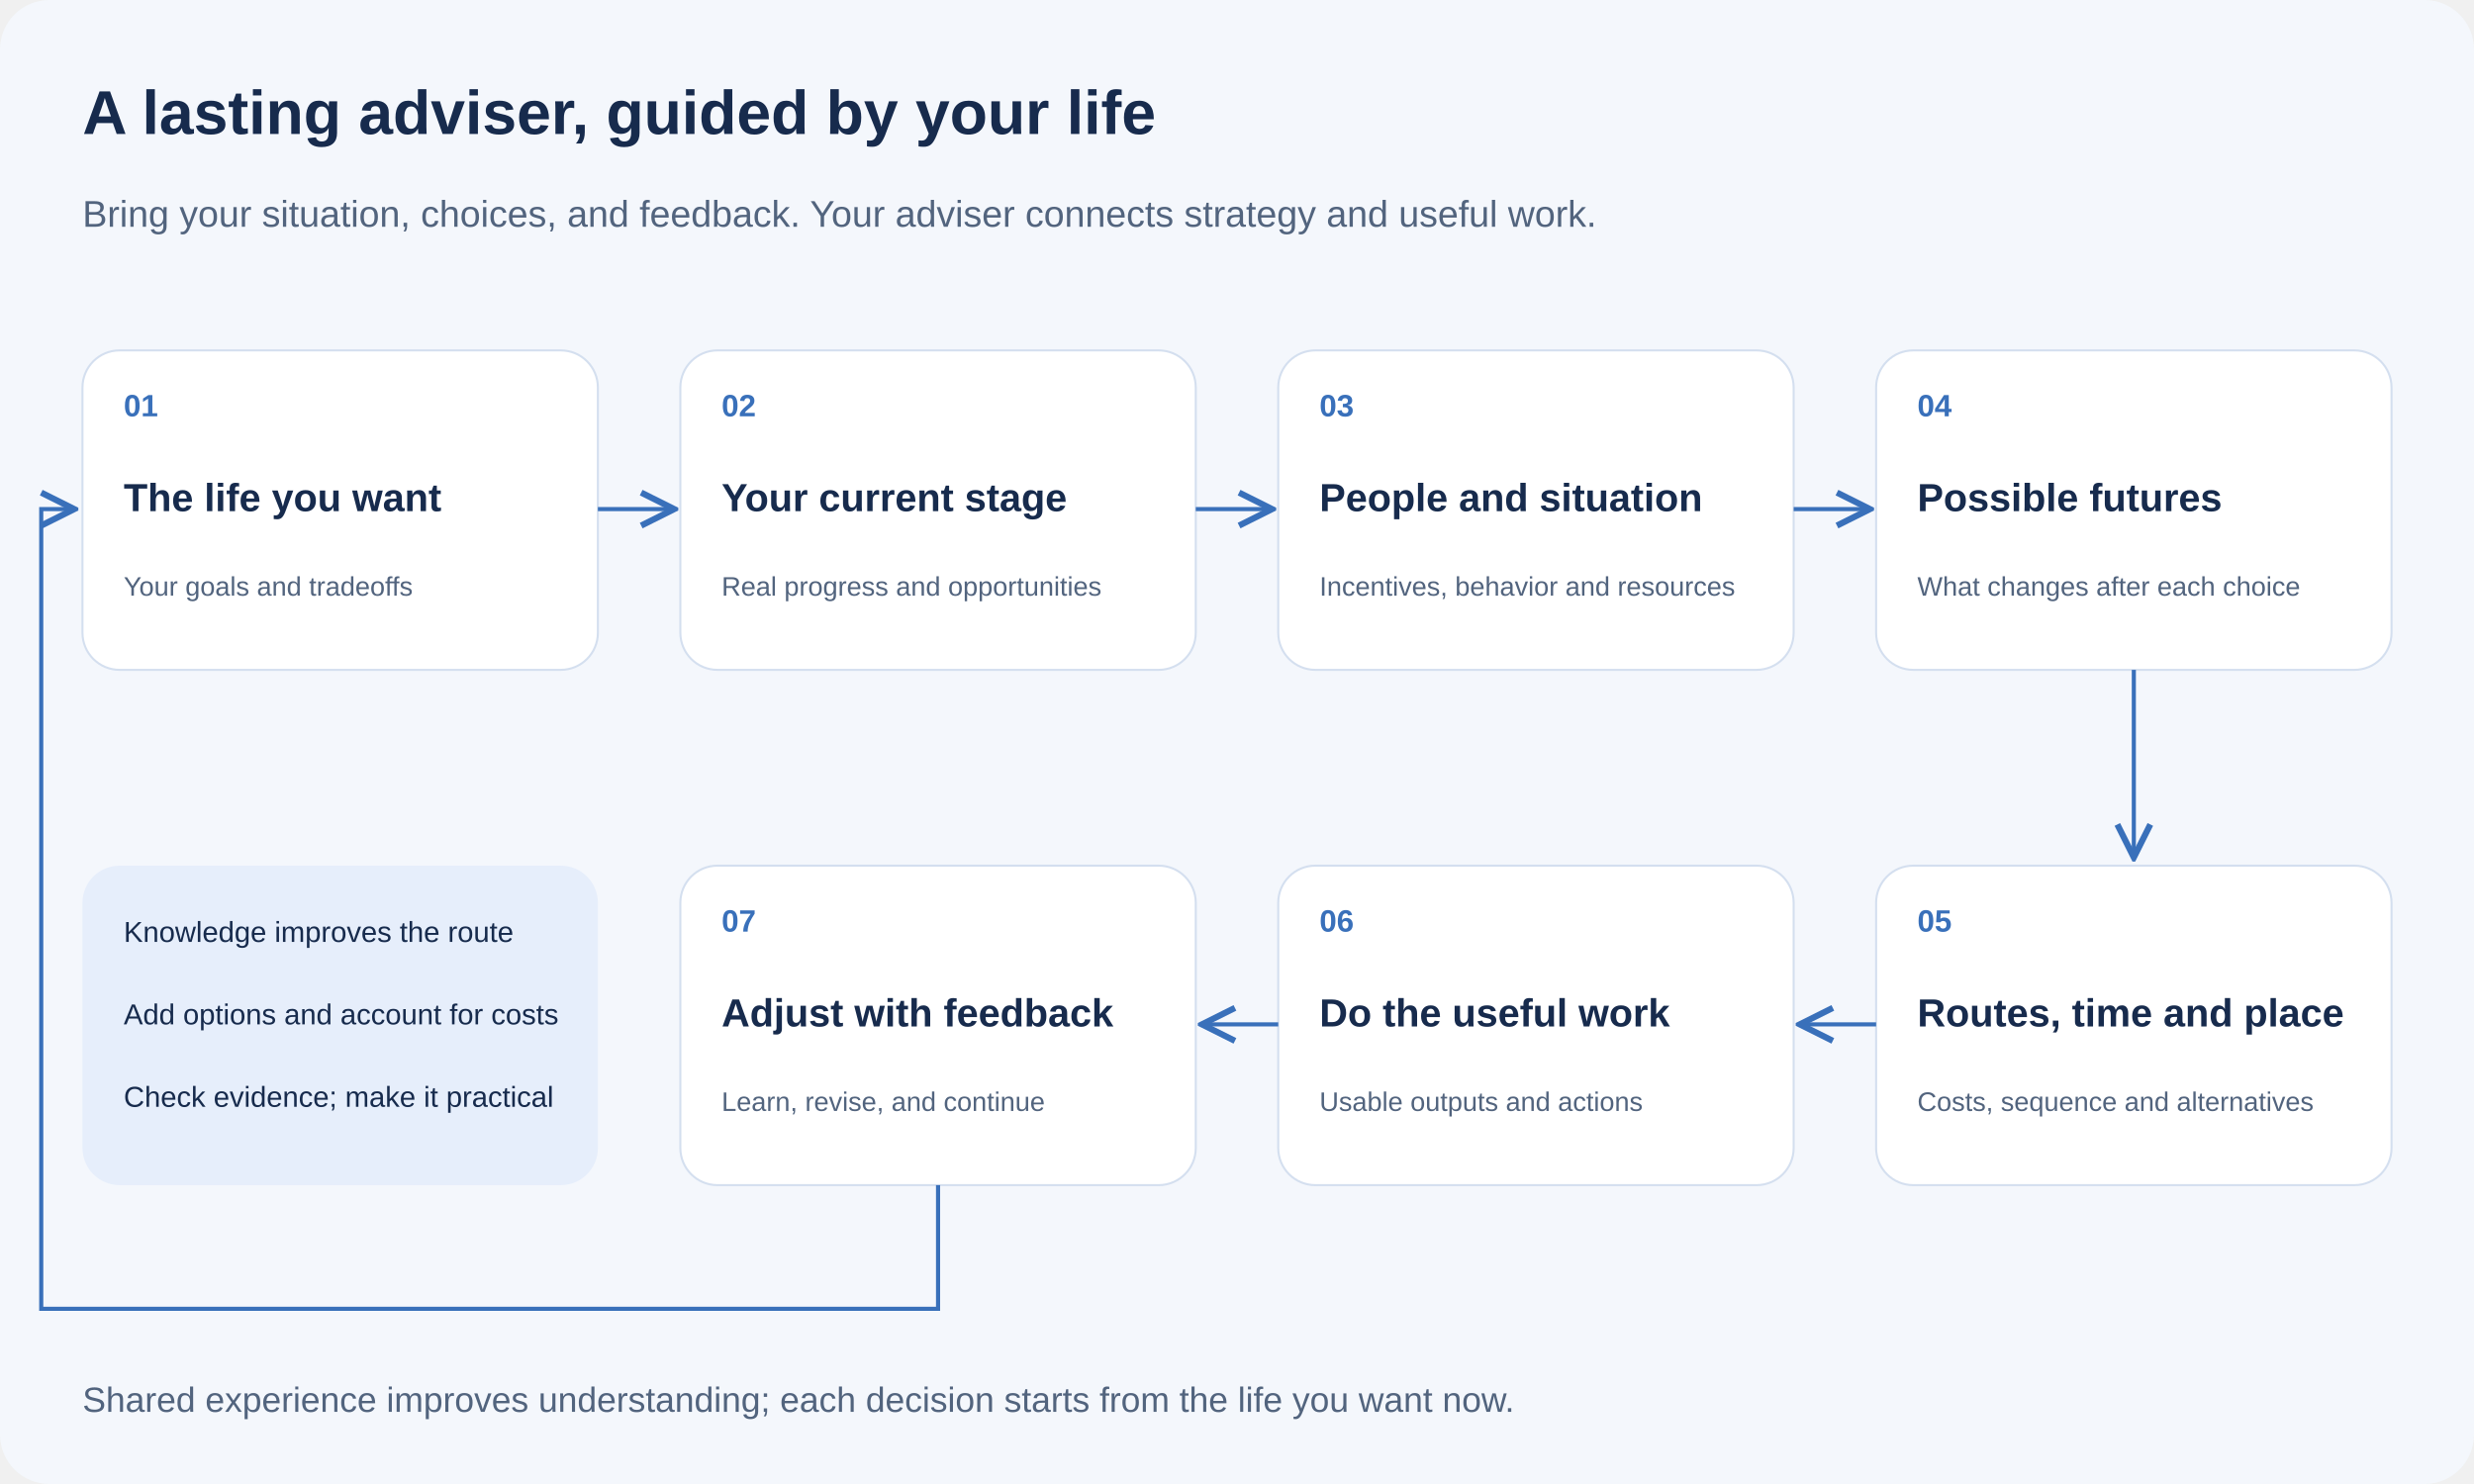
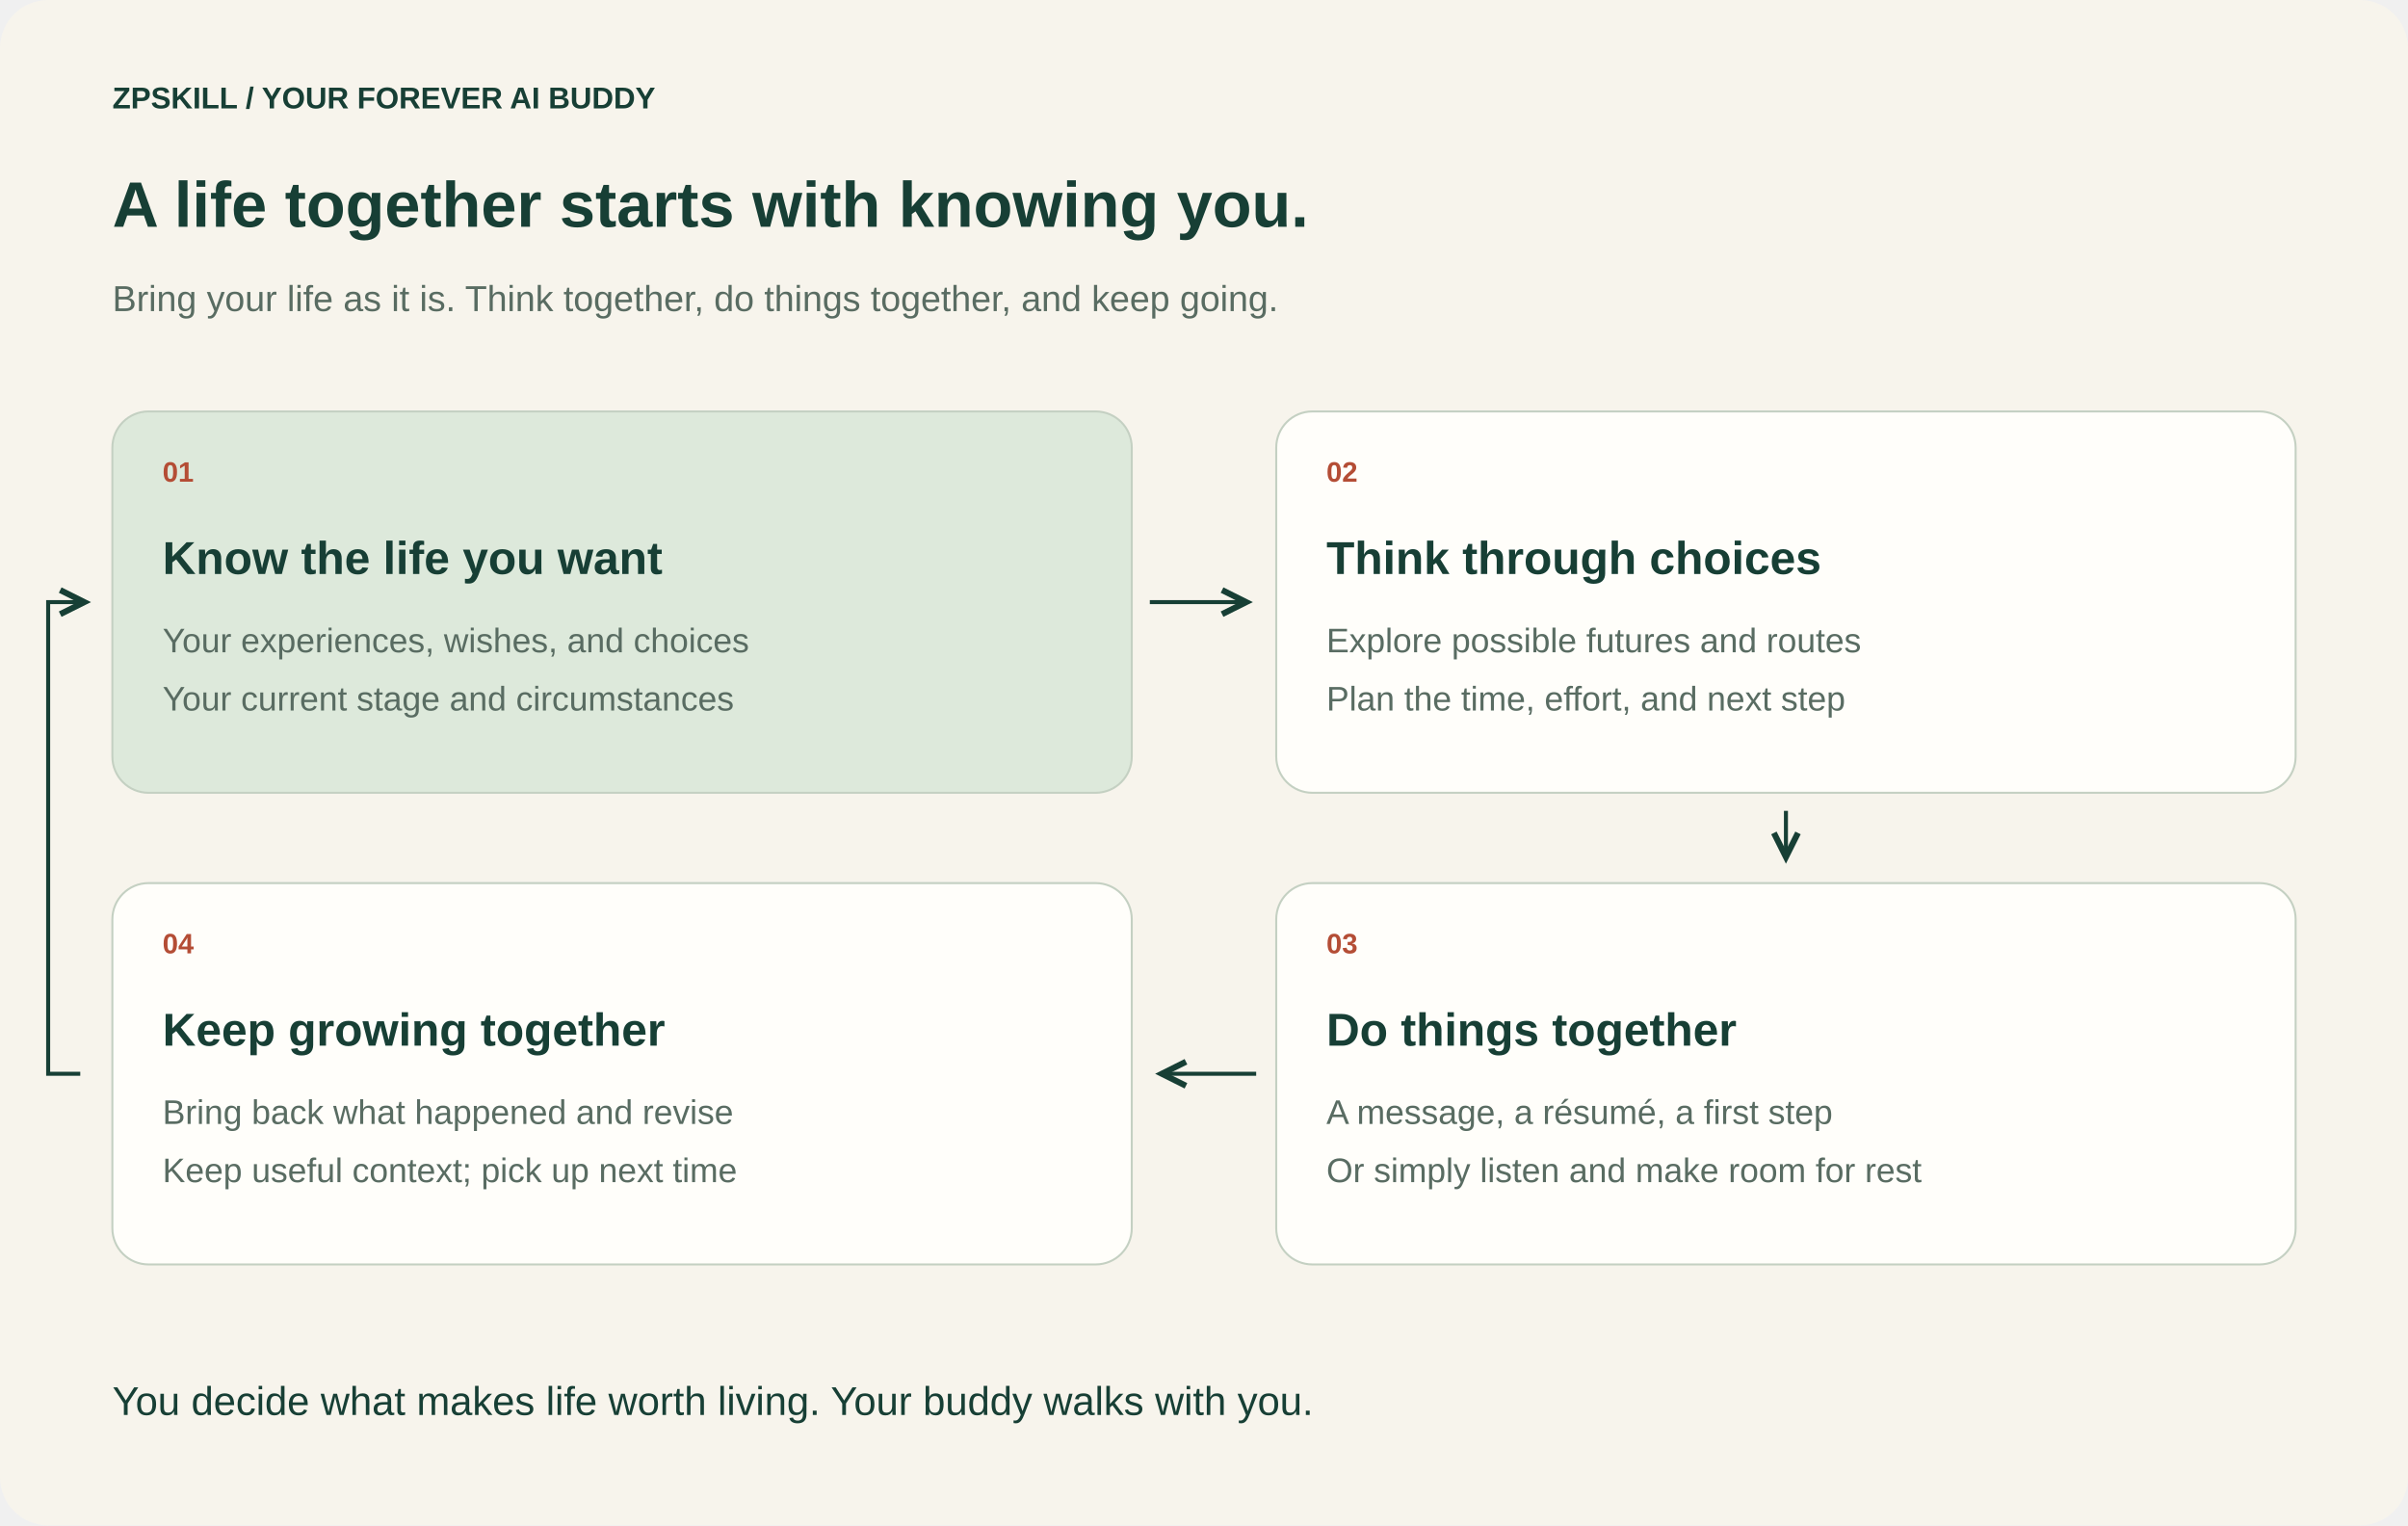
- <svg xmlns="http://www.w3.org/2000/svg" width="1200" height="720" viewBox="0 0 1200 720" role="img" aria-labelledby="title desc">
+ <svg xmlns="http://www.w3.org/2000/svg" width="1200" height="760" viewBox="0 0 1200 760" role="img" aria-labelledby="title desc">
  <defs>
-     <marker id="arrow" markerWidth="10" markerHeight="10" refX="8" refY="5" orient="auto">
-       <path d="M1 1L9 5L1 9" fill="none" stroke="#3970ba" stroke-width="1.5" />
+     <marker id="arrow" markerWidth="9" markerHeight="9" refX="7" refY="4" orient="auto">
+       <path d="M1 1L7 4L1 7" fill="none" stroke="#173F35" stroke-width="1.5" />
    </marker>
  </defs>
-   <rect width="1200" height="720" rx="24" fill="#f4f7fc" />
-   <g font-family="-apple-system,BlinkMacSystemFont,Segoe UI,PingFang SC,Arial,sans-serif">
-     <text x="40" y="65" font-size="30" font-weight="700" fill="#172b4d">A lasting adviser, guided by your life</text>
-     <text x="40" y="110" font-size="18" fill="#52647e">Bring your situation, choices, and feedback. Your adviser connects strategy and useful work.</text>
-     <rect x="40" y="170" width="250" height="155" rx="18" fill="white" stroke="#d4dfef" />
-     <text x="60" y="202" font-size="15" font-weight="700" fill="#3970ba">01</text>
-     <text x="60" y="248" font-size="19" font-weight="650" fill="#172b4d">The life you want</text>
-     <text x="60" y="289" font-size="13" fill="#52647e">Your goals and tradeoffs</text>
-     <rect x="330" y="170" width="250" height="155" rx="18" fill="white" stroke="#d4dfef" />
-     <text x="350" y="202" font-size="15" font-weight="700" fill="#3970ba">02</text>
-     <text x="350" y="248" font-size="19" font-weight="650" fill="#172b4d">Your current stage</text>
-     <text x="350" y="289" font-size="13" fill="#52647e">Real progress and opportunities</text>
-     <rect x="620" y="170" width="250" height="155" rx="18" fill="white" stroke="#d4dfef" />
-     <text x="640" y="202" font-size="15" font-weight="700" fill="#3970ba">03</text>
-     <text x="640" y="248" font-size="19" font-weight="650" fill="#172b4d">People and situation</text>
-     <text x="640" y="289" font-size="13" fill="#52647e">Incentives, behavior and resources</text>
-     <rect x="910" y="170" width="250" height="155" rx="18" fill="white" stroke="#d4dfef" />
-     <text x="930" y="202" font-size="15" font-weight="700" fill="#3970ba">04</text>
-     <text x="930" y="248" font-size="19" font-weight="650" fill="#172b4d">Possible futures</text>
-     <text x="930" y="289" font-size="13" fill="#52647e">What changes after each choice</text>
-     <rect x="910" y="420" width="250" height="155" rx="18" fill="white" stroke="#d4dfef" />
-     <text x="930" y="452" font-size="15" font-weight="700" fill="#3970ba">05</text>
-     <text x="930" y="498" font-size="19" font-weight="650" fill="#172b4d">Routes, time and place</text>
-     <text x="930" y="539" font-size="13" fill="#52647e">Costs, sequence and alternatives</text>
-     <rect x="620" y="420" width="250" height="155" rx="18" fill="white" stroke="#d4dfef" />
-     <text x="640" y="452" font-size="15" font-weight="700" fill="#3970ba">06</text>
-     <text x="640" y="498" font-size="19" font-weight="650" fill="#172b4d">Do the useful work</text>
-     <text x="640" y="539" font-size="13" fill="#52647e">Usable outputs and actions</text>
-     <rect x="330" y="420" width="250" height="155" rx="18" fill="white" stroke="#d4dfef" />
-     <text x="350" y="452" font-size="15" font-weight="700" fill="#3970ba">07</text>
-     <text x="350" y="498" font-size="19" font-weight="650" fill="#172b4d">Adjust with feedback</text>
-     <text x="350" y="539" font-size="13" fill="#52647e">Learn, revise, and continue</text>
-     <path d="M290 247H325" stroke="#3970ba" stroke-width="2" fill="none" marker-end="url(#arrow)" />
-     <path d="M580 247H615" stroke="#3970ba" stroke-width="2" fill="none" marker-end="url(#arrow)" />
-     <path d="M870 247H905" stroke="#3970ba" stroke-width="2" fill="none" marker-end="url(#arrow)" />
-     <path d="M1035 325V414" stroke="#3970ba" stroke-width="2" fill="none" marker-end="url(#arrow)" />
-     <path d="M910 497H875" stroke="#3970ba" stroke-width="2" fill="none" marker-end="url(#arrow)" />
-     <path d="M620 497H585" stroke="#3970ba" stroke-width="2" fill="none" marker-end="url(#arrow)" />
-     <path d="M455 575V635H20V247H34" stroke="#3970ba" stroke-width="2" fill="none" marker-end="url(#arrow)" />
-     <rect x="40" y="420" width="250" height="155" rx="18" fill="#e6eefb" />
-     <text x="60" y="457" font-size="14" fill="#172b4d">Knowledge improves the route</text>
-     <text x="60" y="497" font-size="14" fill="#172b4d">Add options and account for costs</text>
-     <text x="60" y="537" font-size="14" fill="#172b4d">Check evidence; make it practical</text>
-     <text x="40" y="685" font-size="17" fill="#52647e">Shared experience improves understanding; each decision starts from the life you want now.</text>
+   <rect x="0" y="0" width="1200" height="760" rx="24" fill="#F7F4EC" />
+   <g font-family="-apple-system,BlinkMacSystemFont,Segoe UI,PingFang SC,Hiragino Sans GB,Microsoft YaHei,Arial,sans-serif">
+     <text x="56" y="54" font-size="15" fill="#173F35" font-weight="650">ZPSKILL / YOUR FOREVER AI BUDDY</text>
+     <text x="56" y="113" font-size="32" fill="#173F35" font-weight="700">A life together starts with knowing you.</text>
+     <text x="56" y="155" font-size="18" fill="#596C62" font-weight="400">Bring your life as it is. Think together, do things together, and keep going.</text>
+     <rect x="56" y="205" width="508" height="190" rx="18" fill="#DDE9DB" stroke="#C4D0C2" />
+     <text x="81" y="240" font-size="14" fill="#B44D35" font-weight="650">01</text>
+     <text x="81" y="286" font-size="23" fill="#173F35" font-weight="650">Know the life you want</text>
+     <text x="81" y="325" font-size="17" fill="#596C62" font-weight="400">Your experiences, wishes, and choices</text>
+     <text x="81" y="354" font-size="17" fill="#596C62" font-weight="400">Your current stage and circumstances</text>
+     <rect x="636" y="205" width="508" height="190" rx="18" fill="#FFFEFA" stroke="#C4D0C2" />
+     <text x="661" y="240" font-size="14" fill="#B44D35" font-weight="650">02</text>
+     <text x="661" y="286" font-size="23" fill="#173F35" font-weight="650">Think through choices</text>
+     <text x="661" y="325" font-size="17" fill="#596C62" font-weight="400">Explore possible futures and routes</text>
+     <text x="661" y="354" font-size="17" fill="#596C62" font-weight="400">Plan the time, effort, and next step</text>
+     <rect x="636" y="440" width="508" height="190" rx="18" fill="#FFFEFA" stroke="#C4D0C2" />
+     <text x="661" y="475" font-size="14" fill="#B44D35" font-weight="650">03</text>
+     <text x="661" y="521" font-size="23" fill="#173F35" font-weight="650">Do things together</text>
+     <text x="661" y="560" font-size="17" fill="#596C62" font-weight="400">A message, a résumé, a first step</text>
+     <text x="661" y="589" font-size="17" fill="#596C62" font-weight="400">Or simply listen and make room for rest</text>
+     <rect x="56" y="440" width="508" height="190" rx="18" fill="#FFFEFA" stroke="#C4D0C2" />
+     <text x="81" y="475" font-size="14" fill="#B44D35" font-weight="650">04</text>
+     <text x="81" y="521" font-size="23" fill="#173F35" font-weight="650">Keep growing together</text>
+     <text x="81" y="560" font-size="17" fill="#596C62" font-weight="400">Bring back what happened and revise</text>
+     <text x="81" y="589" font-size="17" fill="#596C62" font-weight="400">Keep useful context; pick up next time</text>
+     <path d="M573 300H621" fill="none" stroke="#173F35" stroke-width="2" marker-end="url(#arrow)" />
+     <path d="M890 404V427" fill="none" stroke="#173F35" stroke-width="2" marker-end="url(#arrow)" />
+     <path d="M626 535H579" fill="none" stroke="#173F35" stroke-width="2" marker-end="url(#arrow)" />
+     <path d="M40 535H24V300H42" fill="none" stroke="#173F35" stroke-width="2" marker-end="url(#arrow)" />
+     <text x="56" y="705" font-size="20" fill="#173F35" font-weight="500">You decide what makes life worth living. Your buddy walks with you.</text>
  </g>
</svg>
